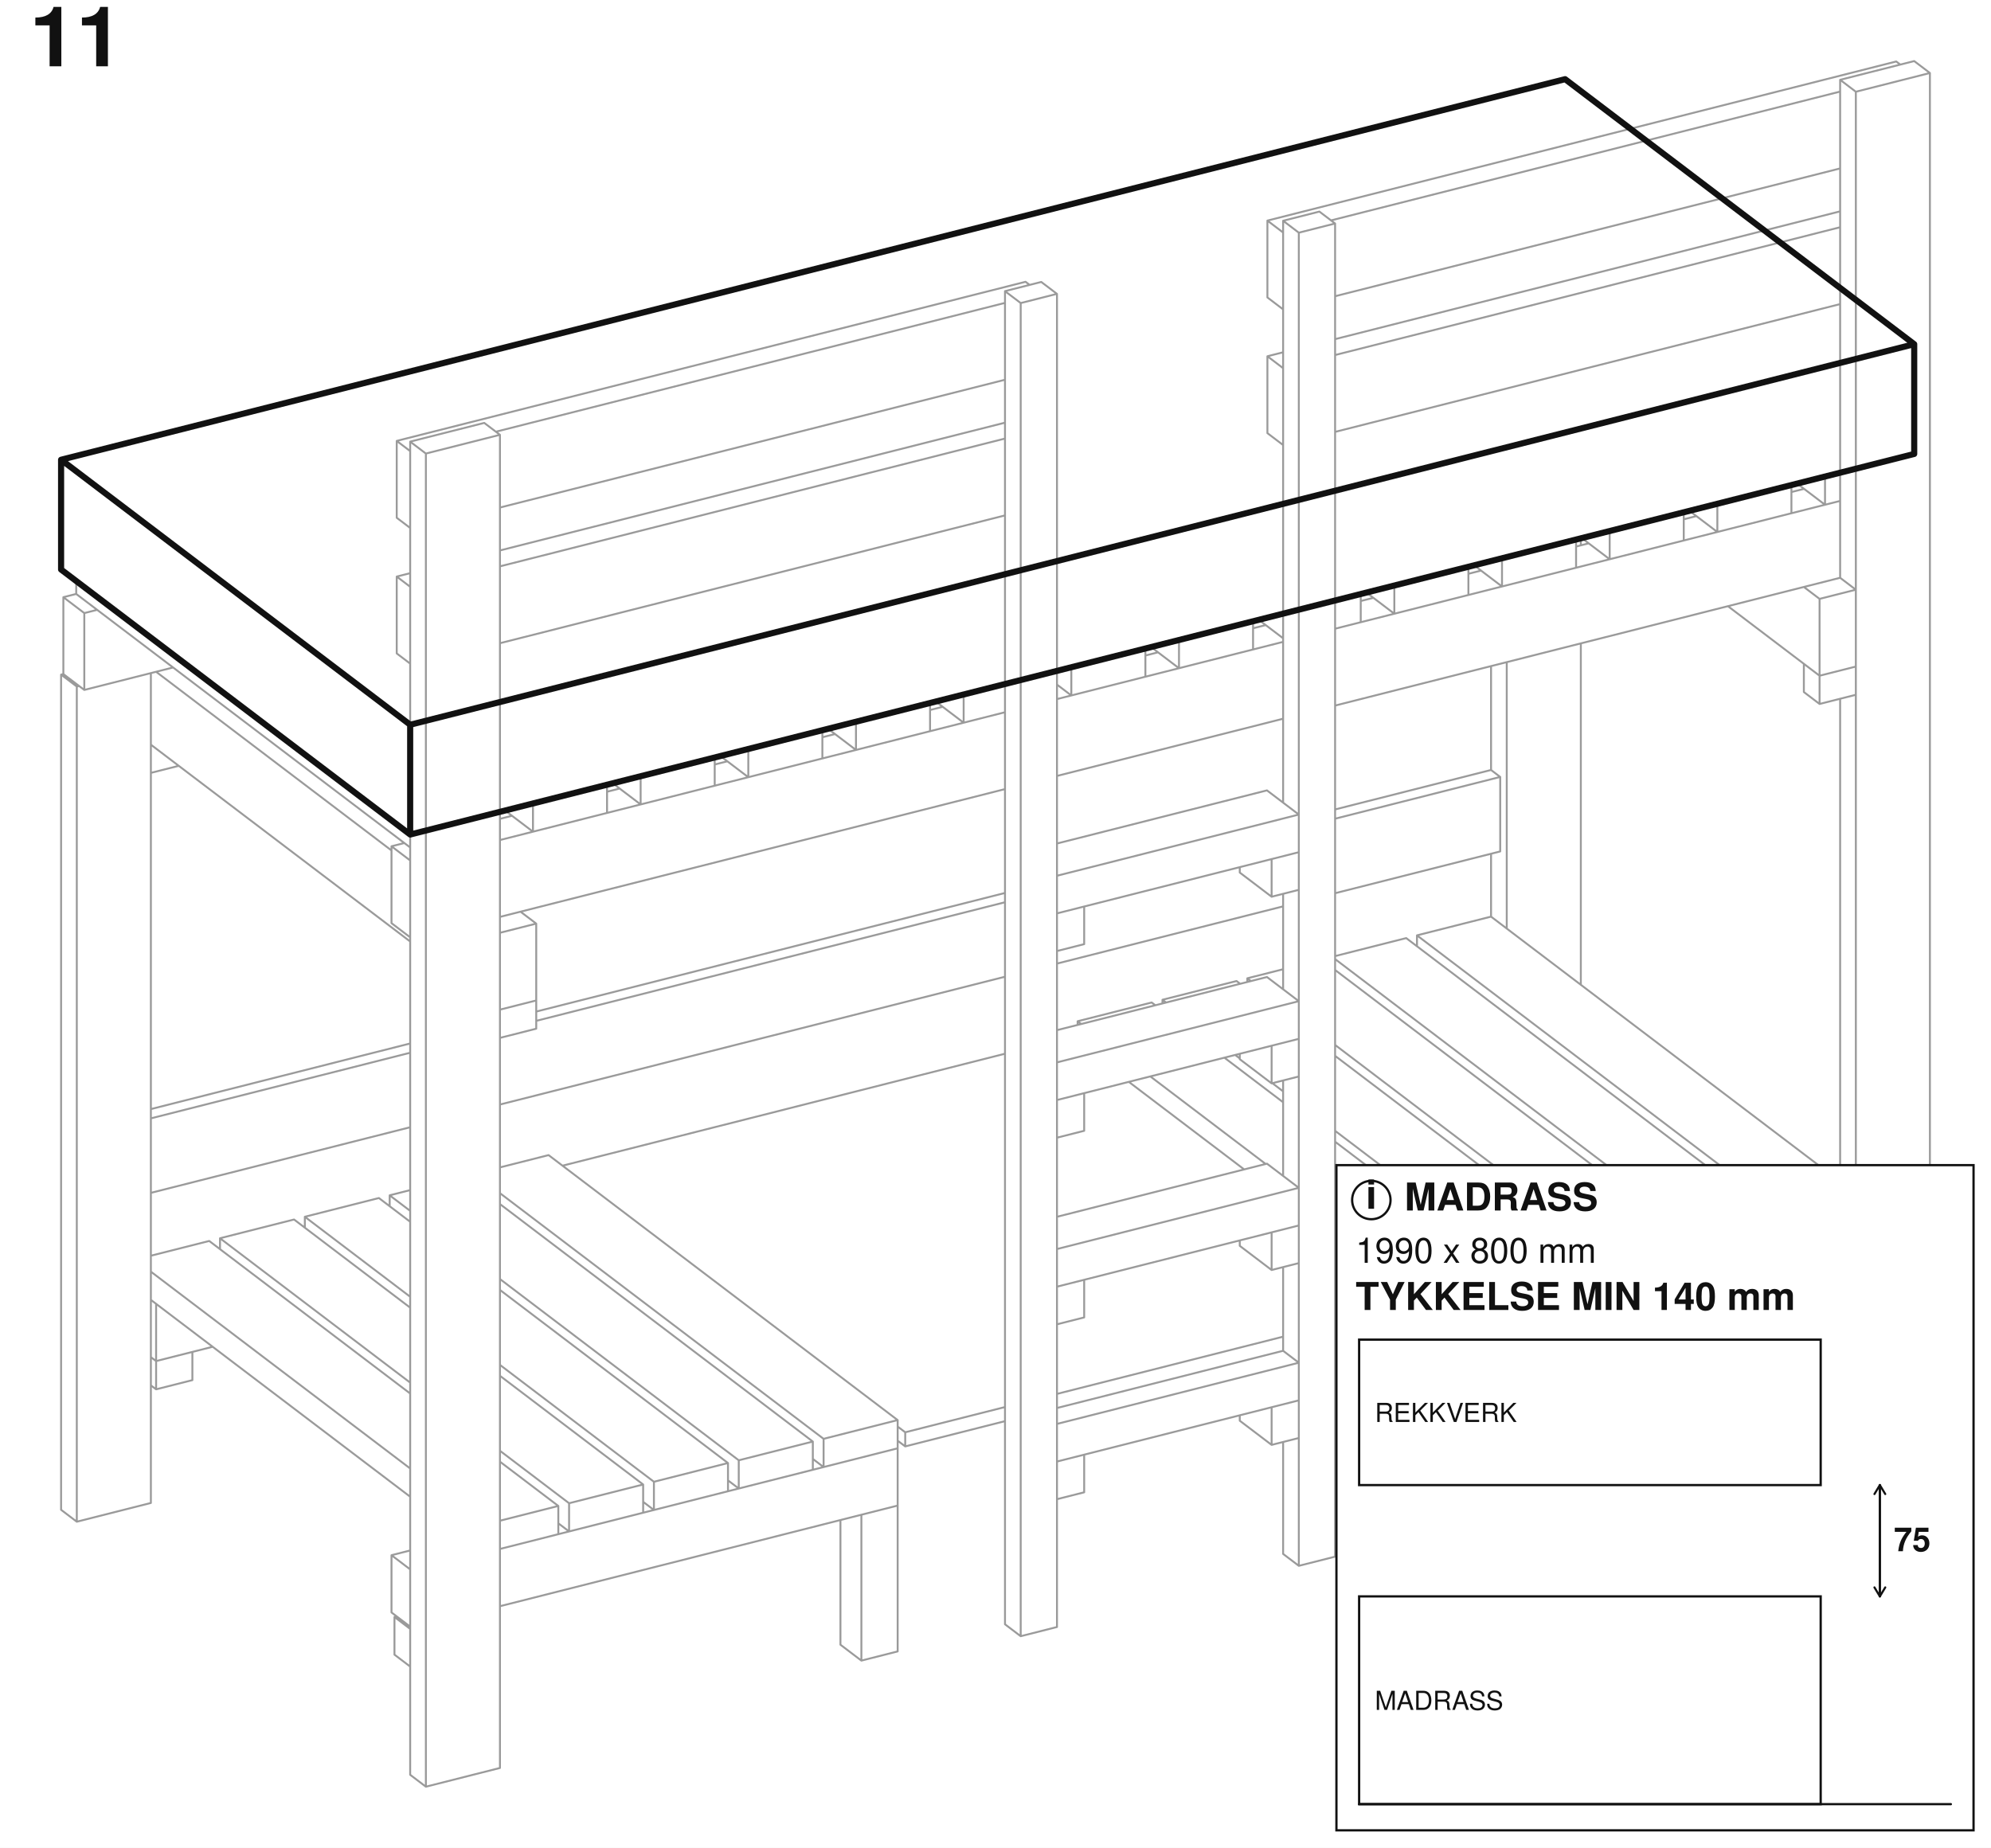
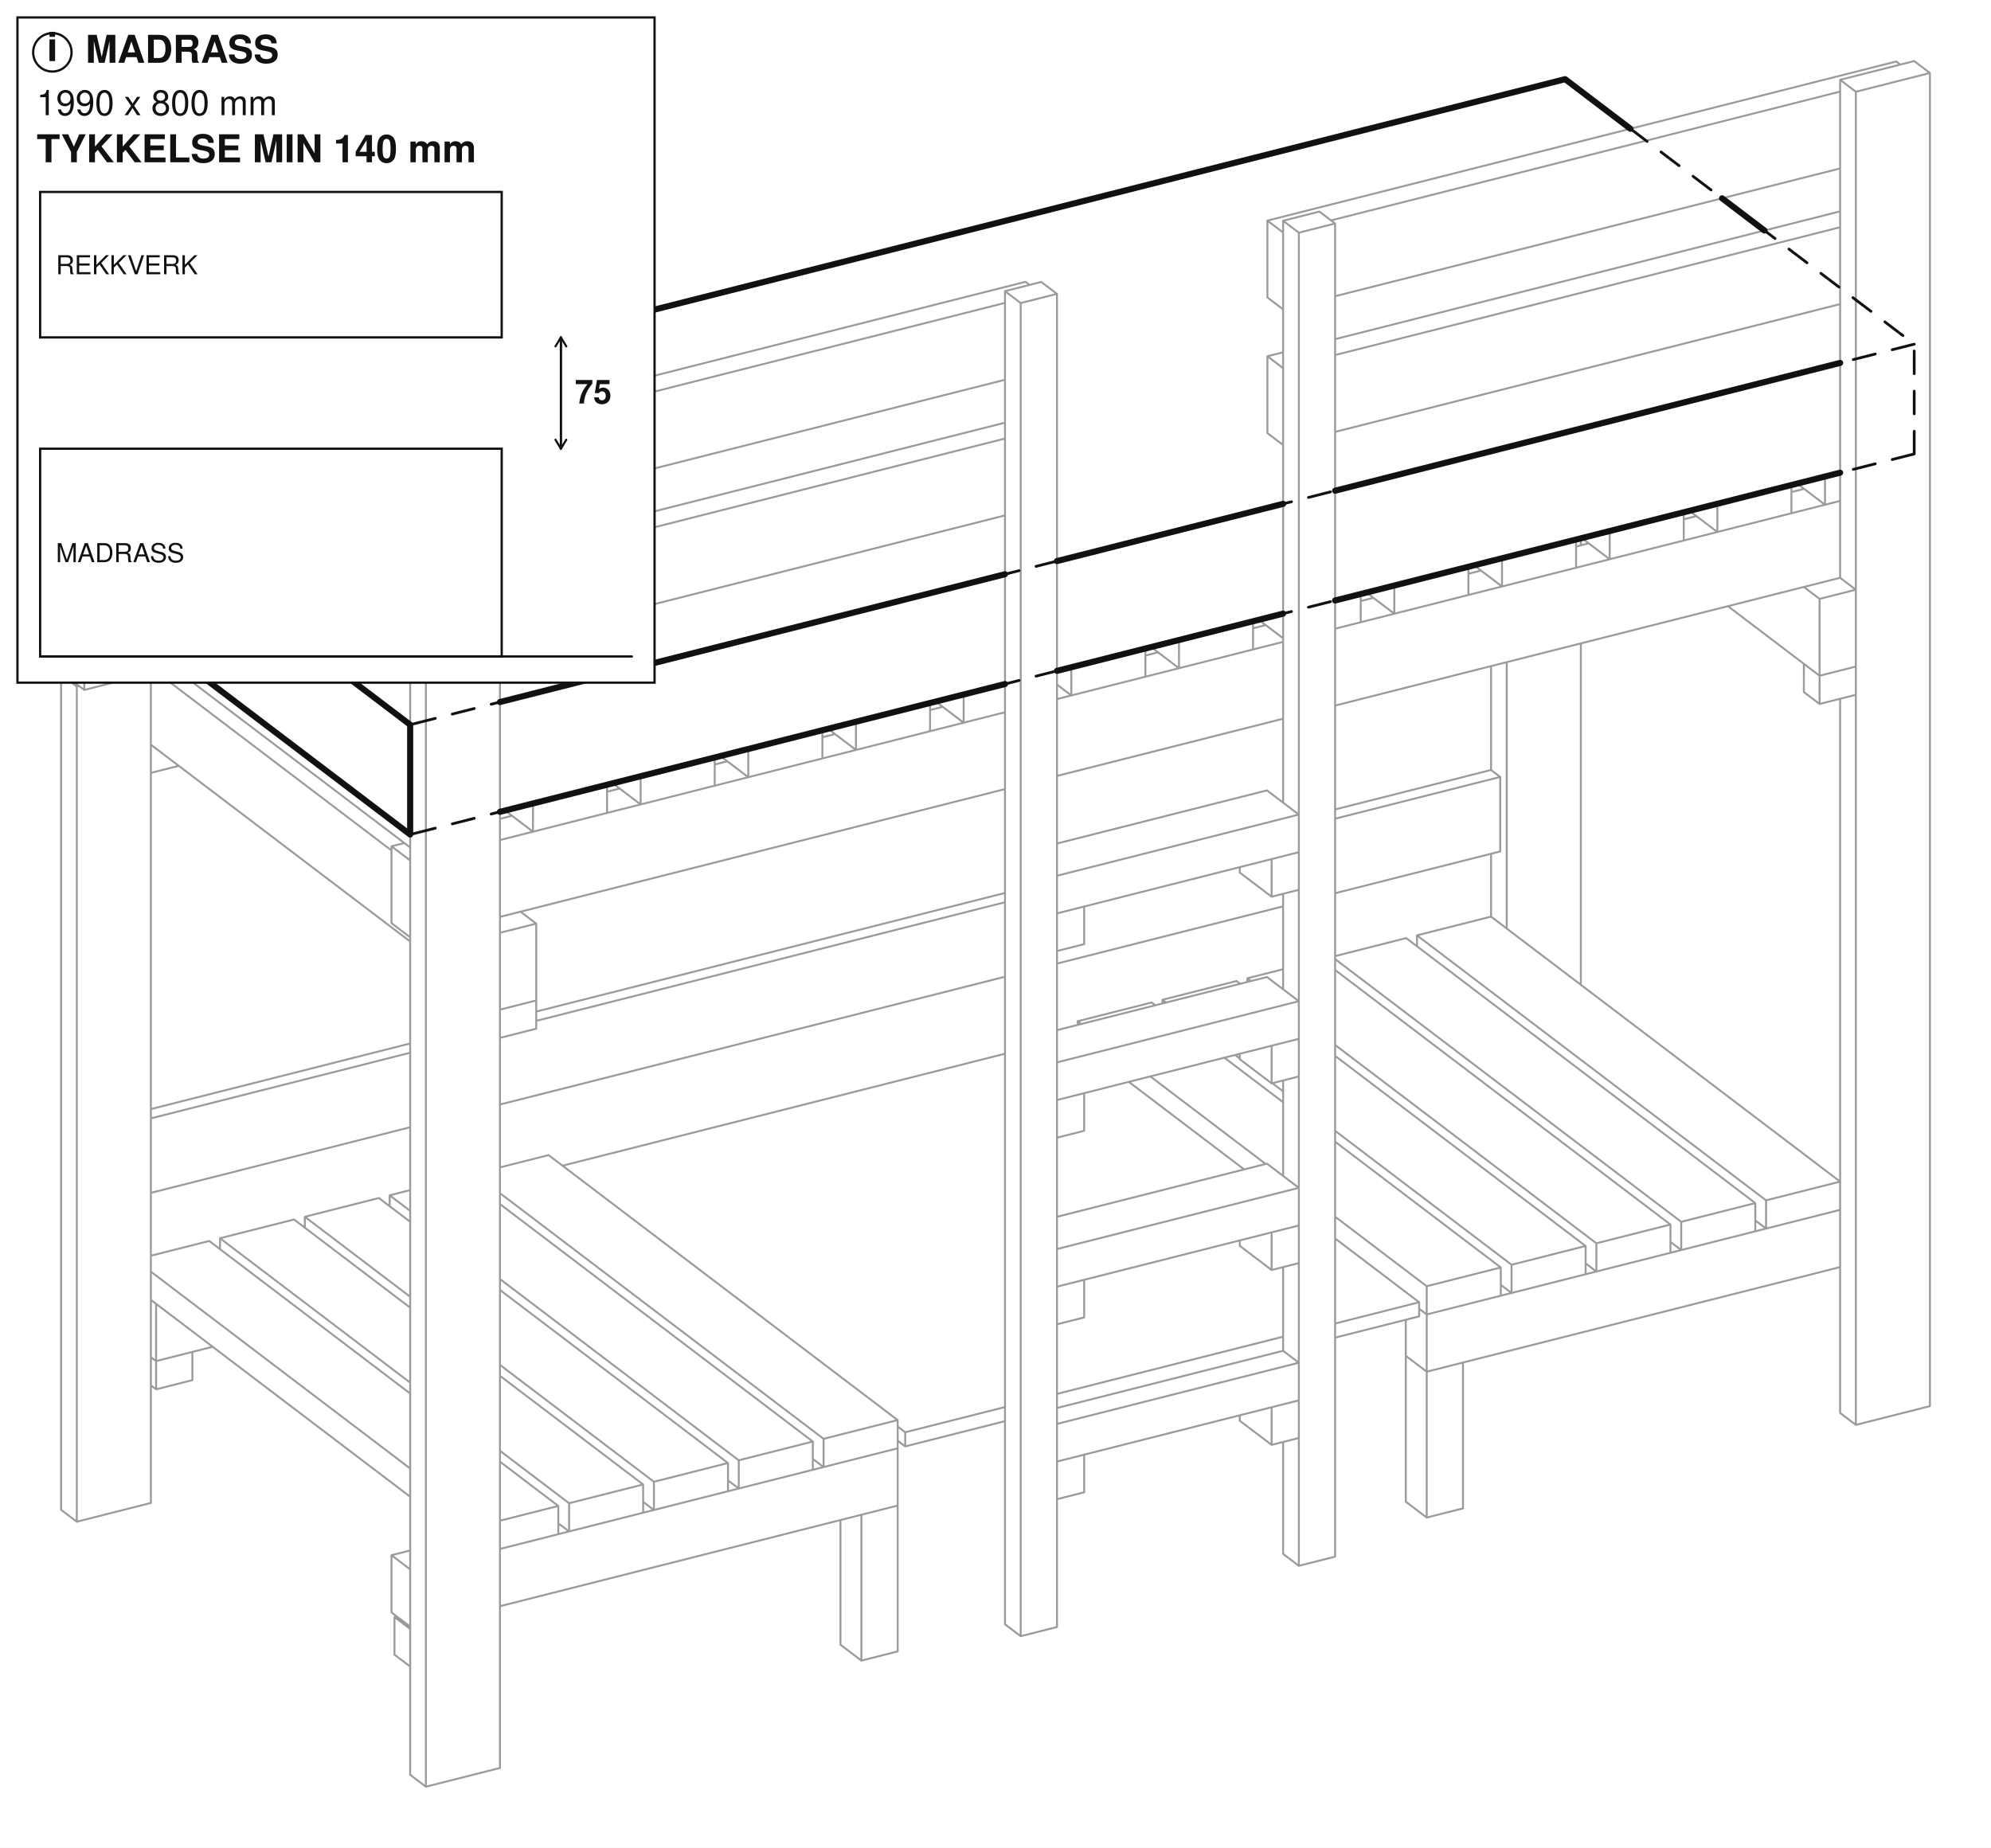
<svg xmlns="http://www.w3.org/2000/svg" viewBox="-1140.7 -907.04 2281.39 2117.8">
  <rect x="-1140.7" y="-907.04" width="2281.39" height="2117.8" fill="#ffffff" />
  <path d="M-967.82,582.77 L-961.82,587.33 M-961.82,652.94 L-961.82,587.33 M-967.82,648.39 L-961.82,652.94 M-897.01,636.54 L-961.82,652.94 M-920.26,674.78 L-920.26,642.42 M-967.82,648.39 L-961.82,652.94 M-961.82,685.3 L-961.82,652.94 M-967.82,680.74 L-961.82,685.3 M-920.26,674.78 L-961.82,685.3 M-920.26,642.42 L-961.82,652.94 M670.7,221.64 L670.7,-169.63 M670.7,-282 L670.7,-290.06 M567.82,143.53 L567.82,71.47 M567.82,-24.54 L567.82,-143.59 M585.82,157.2 L585.82,-148.15 M-967.82,815.56 L-967.82,-135.58 M-1070.7,823.37 L-1070.7,-133.84 M-1070.7,-133.84 L-1052.7,-120.17 M-1052.7,837.04 L-1052.7,-120.17 M-1070.7,823.37 L-1052.7,837.04 M-1068.1,-134.5 L-1070.7,-133.84 M-967.82,815.56 L-1052.7,837.04 M-1050.1,-120.83 L-1052.7,-120.17 M567.82,-24.54 L578.32,-16.57 M578.32,68.81 L578.32,-16.57 M567.82,-24.54 L389.13,20.68 M10.87,116.42 L-526.26,252.36 M-670.7,288.92 L-967.82,364.12 M578.32,68.81 L389.13,116.7 M329.56,131.77 L70.44,197.36 M10.87,212.43 L-567.82,358.9 M-670.7,384.93 L-967.82,460.14 M578.32,-16.57 L389.13,31.31 M10.87,127.05 L-526.26,262.99 M-670.7,299.55 L-967.82,374.75 M-1068.1,-134.5 L-1068.1,-222.58 M-1068.1,-222.58 L-1044.1,-204.36 M-1044.1,-116.28 L-1044.1,-204.36 M-1068.1,-134.5 L-1044.1,-116.28 M-1053.37,-226.31 L-1068.1,-222.58 M-942.37,-142.02 L-1044.1,-116.28 M-1029.37,-208.08 L-1044.1,-204.36 M-688.7,989.39 L-688.7,946.24 M-688.7,946.24 L-670.7,959.91 M-670.7,1003.05 L-670.7,959.91 M-688.7,989.39 L-670.7,1003.05 M-686.1,945.59 L-688.7,946.24 M1052.7,-837.04 L1070.7,-823.37 M1070.7,704.58 L1070.7,-823.37 M967.82,712.39 L967.82,-106.17 M967.82,-244.83 L967.82,-815.56 M967.82,-815.56 L985.82,-801.89 M985.82,726.06 L985.82,-801.89 M967.82,712.39 L985.82,726.06 M1052.7,-837.04 L967.82,-815.56 M1070.7,704.58 L985.82,726.06 M1070.7,-823.37 L985.82,-801.89 M-585.82,-422.34 L-567.82,-408.68 M-567.82,1119.27 L-567.82,-408.68 M-670.7,1127.09 L-670.7,-400.86 M-670.7,-400.86 L-652.7,-387.2 M-652.7,1140.75 L-652.7,-387.2 M-670.7,1127.09 L-652.7,1140.75 M-585.82,-422.34 L-670.7,-400.86 M-567.82,1119.27 L-652.7,1140.75 M-567.82,-408.68 L-652.7,-387.2 M985.82,-110.72 L985.82,-143.08 M926.26,-113.87 L926.26,-146.22 M926.26,-146.22 L944.26,-132.56 M944.26,-100.2 L944.26,-132.56 M926.26,-113.87 L944.26,-100.2 M985.82,-110.72 L944.26,-100.2 M985.82,-143.08 L944.26,-132.56 M-967.82,-21.22 L-967.82,-53.57 M-935.86,-29.3 L-967.82,-21.22 M-526.26,271.98 L-526.26,239.62 M-567.82,282.5 L-567.82,250.14 M-526.26,271.98 L-567.82,282.5 M-526.26,239.62 L-567.82,250.14 M967.82,-244.83 L985.82,-231.16 M985.82,-143.08 L985.82,-231.16 M926.26,-234.31 L944.26,-220.64 M944.26,-132.56 L944.26,-220.64 M839.25,-212.29 L944.26,-132.56 M985.82,-143.08 L944.26,-132.56 M985.82,-231.16 L944.26,-220.64 M-544.26,137.87 L-526.26,151.54 M-526.26,239.62 L-526.26,151.54 M-961.82,-137.1 L-692.1,67.7 M-567.82,250.14 L-567.82,162.06 M-967.82,-53.57 L-670.7,172.03 M-526.26,239.62 L-567.82,250.14 M-526.26,151.54 L-567.82,162.06 M-692.1,150.99 L-692.1,62.91 M-692.1,62.91 L-670.7,79.16 M-692.1,150.99 L-670.7,167.24 M926.5,-346.75 L912,-343.08 M803.13,-315.52 L788.62,-311.85 M679.75,-284.3 L665.25,-280.63 M556.38,-253.07 L541.87,-249.4 M433,-221.85 L418.5,-218.18 M309.63,-190.62 L295.12,-186.95 M186.25,-159.4 L171.75,-155.72 M-60.5,-96.94 L-75,-93.27 M-183.87,-65.72 L-198.38,-62.05 M-307.25,-34.49 L-321.75,-30.82 M-430.62,-3.27 L-445.13,0.4 M-554,27.96 L-567.82,31.46 M-677.37,59.18 L-692.1,62.91 M967.82,-244.83 L389.13,-98.36 M329.56,-83.29 L70.44,-17.7 M10.87,-2.63 L-567.82,143.84 M967.82,-332.91 L389.13,-186.45 M329.56,-171.37 L70.44,-105.79 M10.87,-90.71 L-567.82,55.75 M470.11,646.88 L470.11,605.57 M485.45,592.92 L494.11,599.5 M494.11,665.11 L494.11,599.5 M470.11,646.88 L494.11,665.11 M967.82,545.21 L494.11,665.11 M967.82,479.6 L494.11,599.5 M-112.11,818.54 L-112.11,752.92 M-692.1,941.03 L-692.1,875.42 M-692.1,875.42 L-670.7,891.67 M-692.1,941.03 L-670.7,957.28 M-670.7,870 L-692.1,875.42 M-112.11,818.54 L-567.82,933.88 M-112.11,752.92 L-567.82,868.26 M535.68,821.76 L535.68,654.59 M470.11,814.06 L470.11,646.88 M470.11,646.88 L494.11,665.11 M494.11,832.28 L494.11,665.11 M470.11,814.06 L494.11,832.28 M535.68,821.76 L494.11,832.28 M535.68,654.59 L494.11,665.11 M-112.11,985.71 L-112.11,818.54 M-177.68,978.01 L-177.68,835.13 M-153.68,996.23 L-153.68,829.06 M-177.68,978.01 L-153.68,996.23 M-112.11,985.71 L-153.68,996.23 M-112.11,818.54 L-153.68,829.06 M329.56,641.14 L347.56,654.81 M347.56,697.95 L347.56,654.81 M70.44,768.09 L70.44,724.95 M347.56,697.95 L70.44,768.09 M347.56,654.81 L70.44,724.95 M311.06,426.66 L347.56,454.38 M347.56,497.52 L347.56,454.38 M70.44,567.66 L70.44,524.52 M311.06,426.66 L70.44,487.56 M347.56,497.52 L70.44,567.66 M347.56,454.38 L70.44,524.52 M311.06,212.75 L347.56,240.46 M347.56,283.61 L347.56,240.46 M70.44,353.74 L70.44,310.6 M311.06,212.75 L70.44,273.65 M347.56,283.61 L70.44,353.74 M347.56,240.46 L70.44,310.6 M311.06,-1.16 L347.56,26.55 M347.56,69.69 L347.56,26.55 M70.44,139.83 L70.44,96.69 M311.06,-1.16 L70.44,59.74 M347.56,69.69 L70.44,139.83 M347.56,26.55 L70.44,96.69 M371.13,-664.54 L389.13,-650.88 M389.13,877.07 L389.13,-650.88 M329.56,873.93 L329.56,745.65 M329.56,641.14 L329.56,545.22 M329.56,440.71 L329.56,331.3 M329.56,226.8 L329.56,117.39 M329.56,12.88 L329.56,-654.02 M329.56,-654.02 L347.56,-640.35 M347.56,887.59 L347.56,-640.35 M329.56,873.93 L347.56,887.59 M371.13,-664.54 L329.56,-654.02 M389.13,877.07 L347.56,887.59 M389.13,-650.88 L347.56,-640.35 M52.44,-583.88 L70.44,-570.22 M70.44,957.73 L70.44,-570.22 M10.87,954.59 L10.87,-573.36 M10.87,-573.36 L28.87,-559.69 M28.87,968.26 L28.87,-559.69 M10.87,954.59 L28.87,968.26 M52.44,-583.88 L10.87,-573.36 M70.44,957.73 L28.87,968.26 M70.44,-570.22 L28.87,-559.69 M347.56,741.09 L347.56,697.95 M279.89,721.27 L279.89,715.08 M316.39,748.98 L316.39,705.84 M279.89,721.27 L316.39,748.98 M347.56,741.09 L316.39,748.98 M347.56,697.95 L316.39,705.84 M347.56,540.66 L347.56,497.52 M279.89,520.84 L279.89,514.65 M316.39,548.55 L316.39,505.41 M279.89,520.84 L316.39,548.55 M347.56,540.66 L316.39,548.55 M347.56,497.52 L316.39,505.41 M347.56,326.75 L347.56,283.61 M279.89,306.92 L279.89,300.73 M316.39,334.64 L316.39,291.5 M279.89,306.92 L316.39,334.64 M347.56,326.75 L316.39,334.64 M347.56,283.61 L316.39,291.5 M347.56,112.83 L347.56,69.69 M279.89,93.01 L279.89,86.82 M316.39,120.73 L316.39,77.58 M279.89,93.01 L316.39,120.73 M347.56,112.83 L316.39,120.73 M347.56,69.69 L316.39,77.58 M101.61,803.34 L101.61,760.2 M70.44,811.23 L70.44,768.09 M101.61,803.34 L70.44,811.23 M101.61,760.2 L70.44,768.09 M101.61,602.91 L101.61,559.77 M70.44,610.8 L70.44,567.66 M101.61,602.91 L70.44,610.8 M101.61,559.77 L70.44,567.66 M101.61,389 L101.61,345.85 M70.44,396.89 L70.44,353.74 M101.61,389 L70.44,396.89 M101.61,345.85 L70.44,353.74 M101.61,175.08 L101.61,131.94 M70.44,182.97 L70.44,139.83 M101.61,175.08 L70.44,182.97 M101.61,131.94 L70.44,139.83 M567.82,143.53 L967.82,447.24 M967.82,479.6 L967.82,447.24 M482.95,177.51 L482.95,165.01 M482.95,165.01 L882.95,468.72 M882.95,501.08 L882.95,468.72 M870.61,491.71 L882.95,501.08 M567.82,143.53 L482.95,165.01 M967.82,479.6 L882.95,501.08 M967.82,447.24 L882.95,468.72 M470.61,168.14 L870.61,471.85 M870.61,504.2 L870.61,471.85 M389.13,192.19 L785.74,493.33 M785.74,525.68 L785.74,493.33 M773.4,516.31 L785.74,525.68 M470.61,168.14 L389.13,188.76 M870.61,504.2 L785.74,525.68 M870.61,471.85 L785.74,493.33 M389.13,204.68 L773.4,496.45 M773.4,528.81 L773.4,496.45 M288.53,218.45 L288.53,214.22 M288.53,214.22 L292.71,217.39 M389.13,290.6 L688.53,517.93 M688.53,550.29 L688.53,517.93 M676.19,540.92 L688.53,550.29 M329.56,203.83 L288.53,214.22 M773.4,528.81 L688.53,550.29 M773.4,496.45 L688.53,517.93 M276.19,217.34 L280.37,220.52 M389.13,303.1 L676.19,521.05 M676.19,553.41 L676.19,521.05 M191.32,243.06 L191.32,238.82 M191.32,238.82 L195.5,242 M274.62,302.07 L279.89,306.07 M317.23,334.42 L329.56,343.79 M389.13,389.02 L591.32,542.53 M591.32,574.89 L591.32,542.53 M578.98,565.52 L591.32,574.89 M276.19,217.34 L191.32,238.82 M676.19,553.41 L591.32,574.89 M676.19,521.05 L591.32,542.53 M178.98,241.95 L183.16,245.12 M262.28,305.19 L329.56,356.28 M389.13,401.51 L578.98,545.66 M578.98,578.01 L578.98,545.66 M94.11,267.66 L94.11,263.43 M94.11,263.43 L98.29,266.6 M177.41,326.67 L309.59,427.04 M389.13,487.43 L494.11,567.14 M494.11,599.5 L494.11,567.14 M485.45,592.92 L494.11,599.5 M178.98,241.95 L94.11,263.43 M578.98,578.01 L494.11,599.5 M578.98,545.66 L494.11,567.14 M-900.95,515.27 L-670.7,690.1 M-567.82,768.21 L-500.95,818.98 M-500.95,851.34 L-500.95,818.98 M-967.82,550.42 L-670.7,776.02 M-967.82,582.77 L-670.7,808.38 M-900.95,515.27 L-967.82,532.19 M-500.95,851.34 L-567.82,868.26 M-500.95,818.98 L-567.82,835.91 M-803.74,490.67 L-670.7,591.69 M-567.82,669.79 L-403.74,794.38 M-403.74,826.74 L-403.74,794.38 M-888.61,524.64 L-888.61,512.15 M-888.61,512.15 L-670.7,677.61 M-567.82,755.72 L-488.61,815.86 M-488.61,848.22 L-488.61,815.86 M-500.95,838.85 L-488.61,848.22 M-803.74,490.67 L-888.61,512.15 M-403.74,826.74 L-488.61,848.22 M-403.74,794.38 L-488.61,815.86 M-706.53,466.06 L-670.7,493.27 M-567.82,571.38 L-306.53,769.78 M-306.53,802.13 L-306.53,769.78 M-791.4,500.04 L-791.4,487.54 M-791.4,487.54 L-670.7,579.19 M-567.82,657.3 L-391.4,791.26 M-391.4,823.61 L-391.4,791.26 M-403.74,814.24 L-391.4,823.61 M-706.53,466.06 L-791.4,487.54 M-306.53,802.13 L-391.4,823.61 M-306.53,769.78 L-391.4,791.26 M-567.82,472.97 L-209.32,745.17 M-209.32,777.53 L-209.32,745.17 M-694.19,475.43 L-694.19,462.94 M-694.19,462.94 L-670.7,480.78 M-567.82,558.89 L-294.19,766.65 M-294.19,799.01 L-294.19,766.65 M-306.53,789.64 L-294.19,799.01 M-670.7,456.99 L-694.19,462.94 M-209.32,777.53 L-294.19,799.01 M-209.32,745.17 L-294.19,766.65 M-512.11,416.86 L-112.11,720.57 M-112.11,752.92 L-112.11,720.57 M-567.82,460.47 L-196.98,742.05 M-196.98,774.41 L-196.98,742.05 M-209.32,765.03 L-196.98,774.41 M-512.11,416.86 L-567.82,430.96 M-112.11,752.92 L-196.98,774.41 M-112.11,720.57 L-196.98,742.05 M950.5,-328.53 L950.5,-360.88 M918.54,-352.79 L950.5,-328.53 M967.82,-332.91 L950.5,-328.53 M967.82,-365.27 L950.5,-360.88 M-75,-68.98 L-75,-101.33 M-159.87,-47.5 L-159.87,-79.85 M-191.83,-71.76 L-159.87,-47.5 M-75,-68.98 L-159.87,-47.5 M-75,-101.33 L-159.87,-79.85 M-198.38,-37.75 L-198.38,-70.11 M-283.25,-16.27 L-283.25,-48.63 M-315.21,-40.54 L-283.25,-16.27 M-198.38,-37.75 L-283.25,-16.27 M-198.38,-70.11 L-283.25,-48.63 M-321.75,-6.53 L-321.75,-38.88 M-406.62,14.96 L-406.62,-17.4 M-438.59,-9.31 L-406.62,14.96 M-321.75,-6.53 L-406.62,14.96 M-321.75,-38.88 L-406.62,-17.4 M-445.13,24.7 L-445.13,-7.66 M-530,46.18 L-530,13.82 M-561.96,21.91 L-530,46.18 M-445.13,24.7 L-530,46.18 M-445.13,-7.66 L-530,13.82 M-1053.37,-226.31 L-1053.37,-241.13 M-1053.37,-226.31 L-670.7,64.25 M912,-318.78 L912,-351.14 M827.13,-297.3 L827.13,-329.66 M795.17,-321.57 L827.13,-297.3 M912,-318.78 L827.13,-297.3 M912,-351.14 L827.13,-329.66 M788.62,-287.55 L788.62,-319.91 M703.75,-266.07 L703.75,-298.43 M671.79,-290.34 L703.75,-266.07 M788.62,-287.55 L703.75,-266.07 M788.62,-319.91 L703.75,-298.43 M665.25,-256.33 L665.25,-288.69 M580.38,-234.85 L580.38,-267.21 M548.42,-259.12 L580.38,-234.85 M665.25,-256.33 L580.38,-234.85 M665.25,-288.69 L580.38,-267.21 M541.87,-225.1 L541.87,-257.46 M457,-203.62 L457,-235.98 M425.04,-227.89 L457,-203.62 M541.87,-225.1 L457,-203.62 M541.87,-257.46 L457,-235.98 M418.5,-193.88 L418.5,-226.23 M301.67,-196.67 L329.56,-175.48 M418.5,-193.88 L389.13,-186.45 M418.5,-226.23 L389.13,-218.8 M295.12,-162.65 L295.12,-195.01 M210.25,-141.17 L210.25,-173.53 M178.29,-165.44 L210.25,-141.17 M295.12,-162.65 L210.25,-141.17 M295.12,-195.01 L210.25,-173.53 M171.75,-131.43 L171.75,-163.78 M86.88,-109.95 L86.88,-142.3 M70.44,-122.43 L86.88,-109.95 M171.75,-131.43 L86.88,-109.95 M171.75,-163.78 L86.88,-142.3 M-36.5,-78.72 L-36.5,-111.08 M-68.46,-102.99 L-36.5,-78.72 M10.87,-90.71 L-36.5,-78.72 M10.87,-123.07 L-36.5,-111.08 M311.56,-410.63 L311.56,-498.72 M311.56,-498.72 L329.56,-485.05 M329.56,-396.97 L329.56,-485.05 M311.56,-410.63 L329.56,-396.97 M967.82,-664.81 L389.13,-518.35 M329.56,-503.27 L311.56,-498.72 M967.82,-558.51 L389.13,-412.04 M967.82,-646.59 L389.13,-500.13 M1032.1,-836.57 L1036.78,-833.01 M311.56,-566.13 L311.56,-654.21 M311.56,-654.21 L329.56,-640.54 M329.56,-552.46 L329.56,-640.54 M311.56,-566.13 L329.56,-552.46 M1032.1,-836.57 L311.56,-654.21 M967.82,-714 L389.13,-567.53 M967.82,-802.08 L384.45,-654.43 M-686.1,-158.13 L-686.1,-246.21 M-686.1,-246.21 L-670.7,-234.52 M-686.1,-158.13 L-670.7,-146.44 M10.87,-422.61 L-567.82,-276.15 M-670.7,-250.11 L-686.1,-246.21 M10.87,-316.31 L-567.82,-169.84 M10.87,-404.39 L-567.82,-257.93 M34.44,-584.07 L39.12,-580.51 M-686.1,-313.62 L-686.1,-401.71 M-686.1,-401.71 L-670.7,-390.01 M-686.1,-313.62 L-670.7,-301.93 M34.44,-584.07 L-686.1,-401.71 M10.87,-471.8 L-567.82,-325.33 M10.87,-559.88 L-572.51,-412.23 M152.76,332.91 L284.95,433.27 M389.13,512.38 L485.45,585.51 M485.45,601.69 L485.45,585.51 M-112.11,727.98 L-103.45,734.55 M-103.45,750.73 L-103.45,734.55 M-112.11,744.16 L-103.45,750.73 M10.87,300.67 L-496.13,428.99 M485.45,601.69 L389.13,626.06 M329.56,641.14 L70.44,706.72 M10.87,721.8 L-103.45,750.73 M485.45,585.51 L389.13,609.89 M329.56,624.96 L70.44,690.55 M10.87,705.62 L-103.45,734.55" fill="none" stroke="#9a9a9a" stroke-width="2.2" stroke-linecap="round" stroke-linejoin="round" />
-   <path d="M652.7,-816.29 L1052.7,-512.58 M1052.7,-386.75 L1052.7,-512.58 M-1070.7,-254.28 L-1070.7,-380.11 M-1070.7,-380.11 L-670.7,-76.4 M-670.7,49.43 L-670.7,-76.4 M-1070.7,-254.28 L-670.7,49.43 M652.7,-816.29 L-1070.7,-380.11 M1052.7,-386.75 L-670.7,49.43 M1052.7,-512.58 L-670.7,-76.4" fill="none" stroke="#111111" stroke-width="7" stroke-linecap="round" stroke-linejoin="round" />
-   <text x="-1106.7" y="-831.04" font-family="Helvetica, Arial, sans-serif" font-size="96" font-weight="bold" text-anchor="start" fill="#111111">11</text>
-   <rect x="390.65" y="428.35" width="730.04" height="762.41" rx="0" fill="#ffffff" stroke="#111111" stroke-width="2.6" />
-   <circle cx="430.65" cy="468.35" r="22" fill="none" stroke="#111111" stroke-width="2.6" />
-   <text x="430.65" y="478.35" font-family="Helvetica, Arial, sans-serif" font-size="46" font-weight="bold" text-anchor="middle" fill="#111111">i</text>
-   <text x="468.65" y="480.35" font-family="Helvetica, Arial, sans-serif" font-size="44" font-weight="bold" text-anchor="start" fill="#111111">MADRASS</text>
-   <text x="412.65" y="540.35" font-family="Helvetica, Arial, sans-serif" font-size="40" font-weight="normal" text-anchor="start" fill="#111111">1990 x 800 mm</text>
-   <text x="412.65" y="594.35" font-family="Helvetica, Arial, sans-serif" font-size="44" font-weight="bold" text-anchor="start" fill="#111111">TYKKELSE MIN 140 mm</text>
-   <path d="M416.65,1160.75 L1094.7,1160.75" fill="none" stroke="#111111" stroke-width="2.6" stroke-linecap="round" />
-   <rect x="416.65" y="922.62" width="528.88" height="238.14" rx="0" fill="none" stroke="#111111" stroke-width="2.6" />
-   <rect x="416.65" y="628.35" width="528.88" height="166.7" rx="0" fill="none" stroke="#111111" stroke-width="2.6" />
-   <text x="434.65" y="722.7" font-family="Helvetica, Arial, sans-serif" font-size="30" font-weight="normal" text-anchor="start" fill="#111111">REKKVERK</text>
-   <text x="434.65" y="1052.69" font-family="Helvetica, Arial, sans-serif" font-size="30" font-weight="normal" text-anchor="start" fill="#111111">MADRASS</text>
-   <path d="M1013.33,918.62 L1013.33,795.04" fill="none" stroke="#111111" stroke-width="2.4" stroke-linecap="round" />
-   <path d="M1013.33,795.04 L1007.14,805.33" fill="none" stroke="#111111" stroke-width="2.4" stroke-linecap="round" />
-   <path d="M1013.33,795.04 L1019.52,805.33" fill="none" stroke="#111111" stroke-width="2.4" stroke-linecap="round" />
-   <path d="M1013.33,799.04 L1013.33,922.62" fill="none" stroke="#111111" stroke-width="2.4" stroke-linecap="round" />
-   <path d="M1013.33,922.62 L1019.52,912.33" fill="none" stroke="#111111" stroke-width="2.4" stroke-linecap="round" />
-   <path d="M1013.33,922.62 L1007.14,912.33" fill="none" stroke="#111111" stroke-width="2.4" stroke-linecap="round" />
-   <text x="1029.33" y="870.83" font-family="Helvetica, Arial, sans-serif" font-size="38" font-weight="bold" text-anchor="start" fill="#111111">75</text>
+   <path d="M652.7,-816.29 L1052.7,-512.58 M1052.7,-386.75 L1052.7,-512.58 M-1070.7,-254.28 L-1070.7,-380.11 M-1070.7,-380.11 L-670.7,-76.4 M-670.7,49.43 L-670.7,-76.4 M-1070.7,-254.28 L-670.7,49.43 M652.7,-816.29 L-1070.7,-380.11 M1052.7,-386.75 L-670.7,49.43 M1052.7,-512.58 L-670.7,-76.4" fill="none" stroke="#111111" stroke-width="3.15" stroke-linecap="round" stroke-linejoin="round" stroke-dasharray="26 20" />
+   <path d="M652.7,-816.29 L727.51,-759.48 M832.52,-679.75 L881.1,-642.86 M-1070.7,-254.28 L-1070.7,-380.11 M-1070.7,-380.11 L-670.7,-76.4 M-670.7,49.43 L-670.7,-76.4 M-1070.7,-254.28 L-670.7,49.43 M652.7,-816.29 L-1070.7,-380.11 M967.82,-365.27 L389.13,-218.8 M329.56,-203.73 L70.44,-138.14 M10.87,-123.07 L-567.82,23.4 M967.82,-491.1 L389.13,-344.63 M329.56,-329.56 L70.44,-263.97 M10.87,-248.9 L-567.82,-102.43" fill="none" stroke="#111111" stroke-width="7" stroke-linecap="round" stroke-linejoin="round" />
+   <rect x="-1120.7" y="-887.04" width="730.04" height="762.41" rx="0" fill="#ffffff" stroke="#111111" stroke-width="2.6" />
+   <circle cx="-1080.7" cy="-847.04" r="22" fill="none" stroke="#111111" stroke-width="2.6" />
+   <text x="-1080.7" y="-837.04" font-family="Helvetica, Arial, sans-serif" font-size="46" font-weight="bold" text-anchor="middle" fill="#111111">i</text>
+   <text x="-1042.7" y="-835.04" font-family="Helvetica, Arial, sans-serif" font-size="44" font-weight="bold" text-anchor="start" fill="#111111">MADRASS</text>
+   <text x="-1098.7" y="-775.04" font-family="Helvetica, Arial, sans-serif" font-size="40" font-weight="normal" text-anchor="start" fill="#111111">1990 x 800 mm</text>
+   <text x="-1098.7" y="-721.04" font-family="Helvetica, Arial, sans-serif" font-size="44" font-weight="bold" text-anchor="start" fill="#111111">TYKKELSE MIN 140 mm</text>
+   <path d="M-1094.7,-154.64 L-416.65,-154.64" fill="none" stroke="#111111" stroke-width="2.6" stroke-linecap="round" />
+   <rect x="-1094.7" y="-392.77" width="528.88" height="238.14" rx="0" fill="none" stroke="#111111" stroke-width="2.6" />
+   <rect x="-1094.7" y="-687.04" width="528.88" height="166.7" rx="0" fill="none" stroke="#111111" stroke-width="2.6" />
+   <text x="-1076.7" y="-592.69" font-family="Helvetica, Arial, sans-serif" font-size="30" font-weight="normal" text-anchor="start" fill="#111111">REKKVERK</text>
+   <text x="-1076.7" y="-262.7" font-family="Helvetica, Arial, sans-serif" font-size="30" font-weight="normal" text-anchor="start" fill="#111111">MADRASS</text>
+   <path d="M-498.02,-396.77 L-498.02,-520.35" fill="none" stroke="#111111" stroke-width="2.4" stroke-linecap="round" />
+   <path d="M-498.02,-520.35 L-504.2,-510.06" fill="none" stroke="#111111" stroke-width="2.4" stroke-linecap="round" />
+   <path d="M-498.02,-520.35 L-491.83,-510.06" fill="none" stroke="#111111" stroke-width="2.4" stroke-linecap="round" />
+   <path d="M-498.02,-516.35 L-498.02,-392.77" fill="none" stroke="#111111" stroke-width="2.4" stroke-linecap="round" />
+   <path d="M-498.02,-392.77 L-491.83,-403.06" fill="none" stroke="#111111" stroke-width="2.4" stroke-linecap="round" />
+   <path d="M-498.02,-392.77 L-504.2,-403.06" fill="none" stroke="#111111" stroke-width="2.4" stroke-linecap="round" />
+   <text x="-482.02" y="-444.56" font-family="Helvetica, Arial, sans-serif" font-size="38" font-weight="bold" text-anchor="start" fill="#111111">75</text>
</svg>
